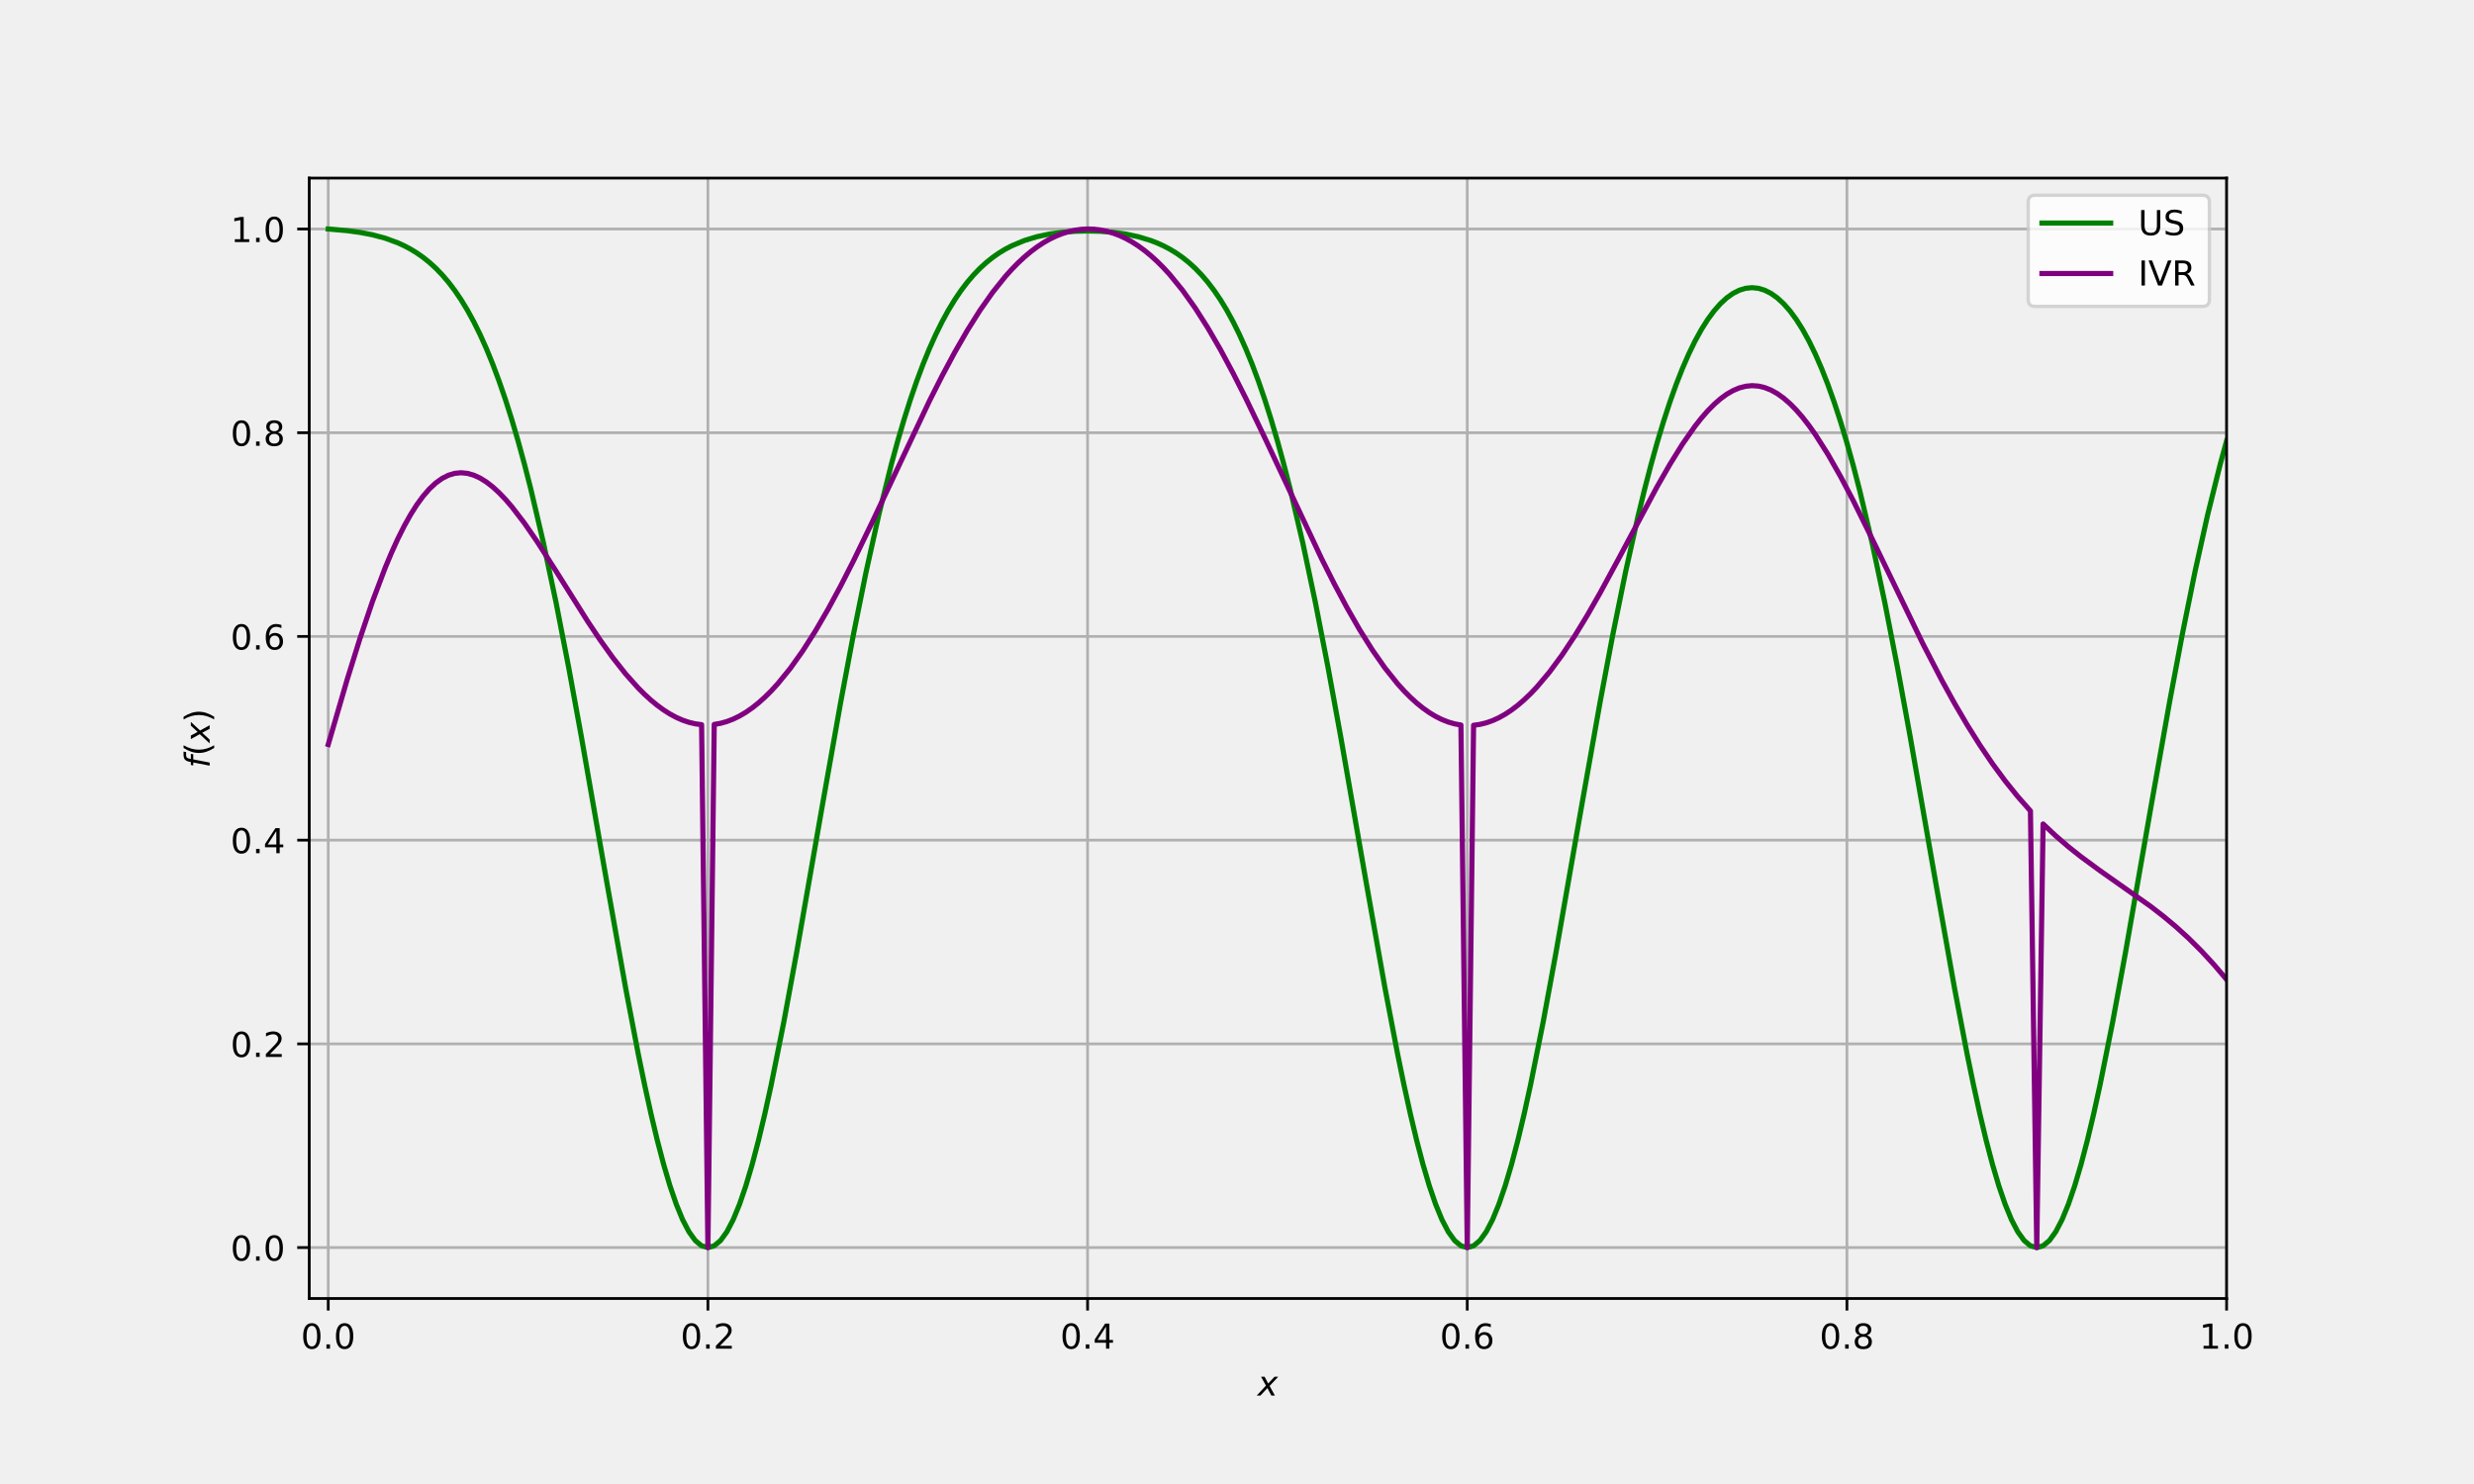
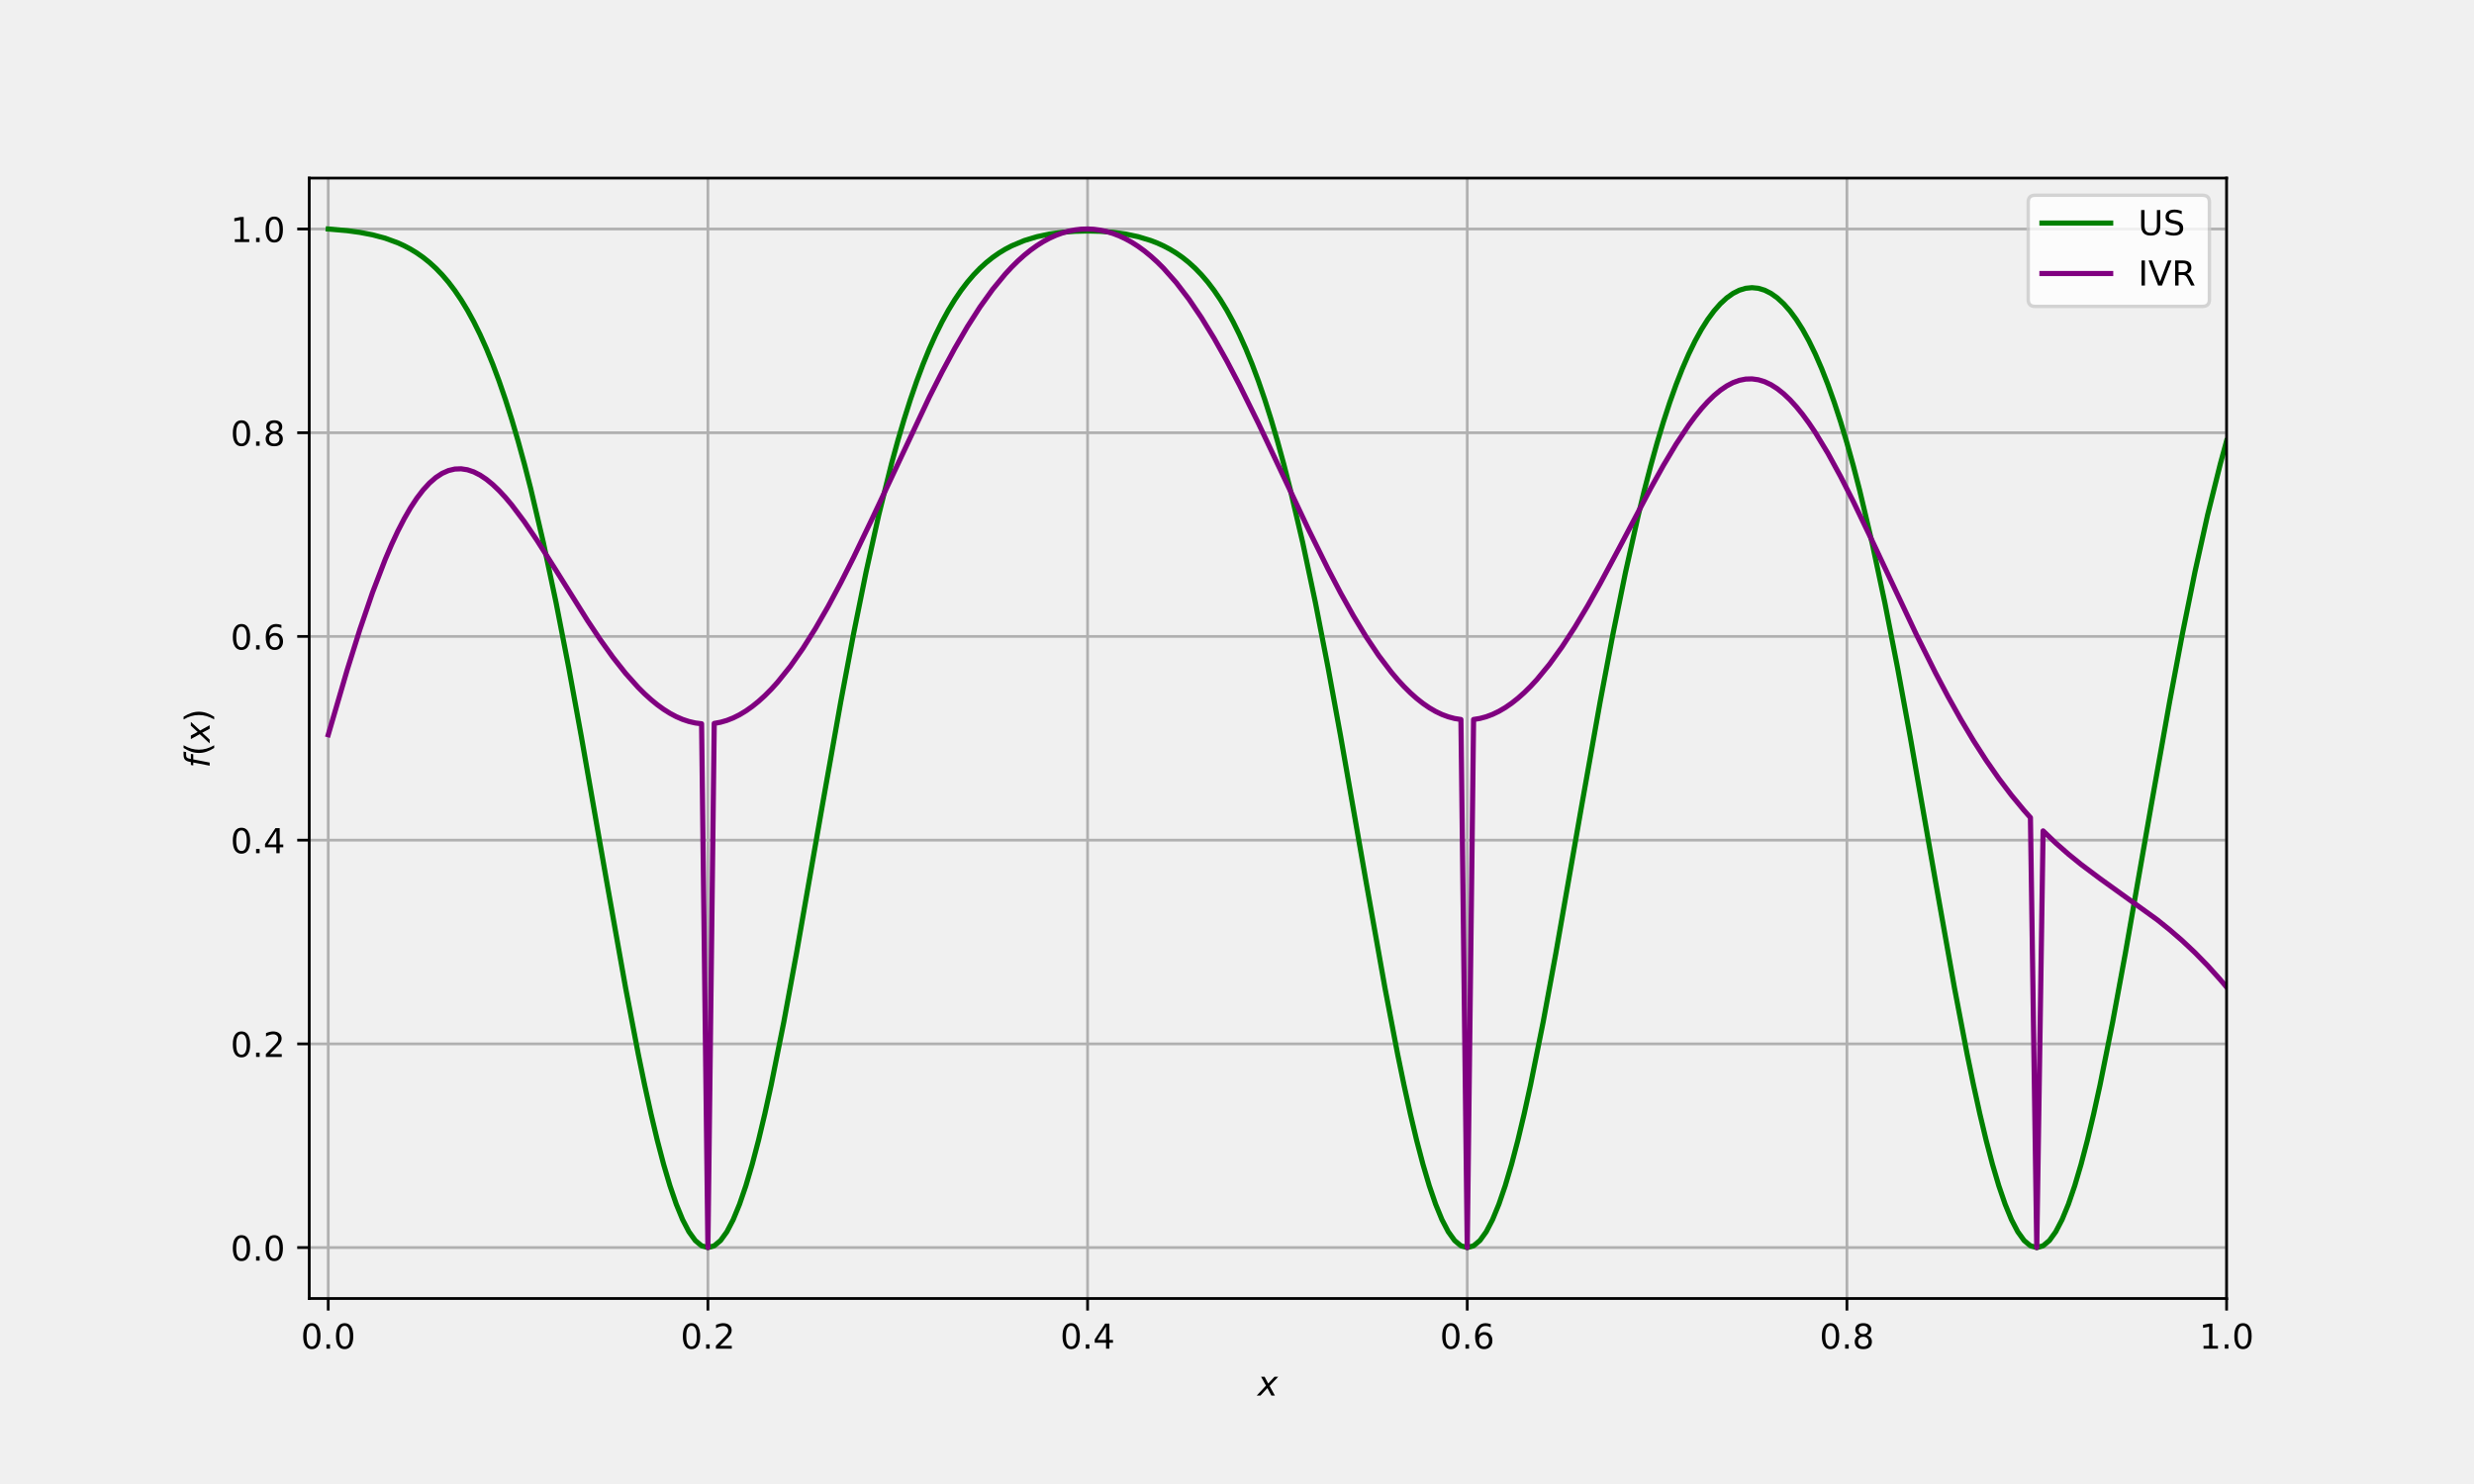
<svg xmlns="http://www.w3.org/2000/svg" xmlns:xlink="http://www.w3.org/1999/xlink" height="432pt" version="1.1" viewBox="0 0 720 432" width="720pt">
  <defs>
    <style type="text/css">
*{stroke-linecap:butt;stroke-linejoin:round;}
  </style>
  </defs>
  <g id="figure_1">
    <g id="patch_1">
      <path d="M 0 432  L 720 432  L 720 0  L 0 0  z " style="fill:none;" />
    </g>
    <g id="axes_1">
      <g id="patch_2">
        <path d="M 90 378  L 648 378  L 648 51.84  L 90 51.84  z " style="fill:none;" />
      </g>
      <g id="matplotlib.axis_1">
        <g id="xtick_1">
          <g id="line2d_1">
-             <path clip-path="url(#pe349264fd7)" d="M 95.525 378  L 95.525 51.84  " style="fill:none;stroke:#b0b0b0;stroke-linecap:square;stroke-width:0.8;" />
+             <path clip-path="url(#p449f7cd902)" d="M 95.525 378  L 95.525 51.84  " style="fill:none;stroke:#b0b0b0;stroke-linecap:square;stroke-width:0.8;" />
          </g>
          <g id="line2d_2">
            <defs>
-               <path d="M 0 0  L 0 3.5  " id="m839344f8d2" style="stroke:#000000;stroke-width:0.8;" />
-             </defs>
-             <g>
-               <use style="stroke:#000000;stroke-width:0.8;" x="95.525" xlink:href="#m839344f8d2" y="378" />
+               <path d="M 0 0  L 0 3.5  " id="m90c333be47" style="stroke:#000000;stroke-width:0.8;" />
+             </defs>
+             <g>
+               <use style="stroke:#000000;stroke-width:0.8;" x="95.525" xlink:href="#m90c333be47" y="378" />
            </g>
          </g>
          <g id="text_1">
            <defs>
              <path d="M 31.781 66.406  Q 24.172 66.406 20.328 58.906  Q 16.5 51.422 16.5 36.375  Q 16.5 21.391 20.328 13.891  Q 24.172 6.391 31.781 6.391  Q 39.453 6.391 43.281 13.891  Q 47.125 21.391 47.125 36.375  Q 47.125 51.422 43.281 58.906  Q 39.453 66.406 31.781 66.406  z M 31.781 74.219  Q 44.047 74.219 50.516 64.516  Q 56.984 54.828 56.984 36.375  Q 56.984 17.969 50.516 8.266  Q 44.047 -1.422 31.781 -1.422  Q 19.531 -1.422 13.062 8.266  Q 6.594 17.969 6.594 36.375  Q 6.594 54.828 13.062 64.516  Q 19.531 74.219 31.781 74.219  z " id="DejaVuSans-48" />
              <path d="M 10.688 12.406  L 21 12.406  L 21 0  L 10.688 0  z " id="DejaVuSans-46" />
            </defs>
            <g transform="translate(87.57319 392.5984)scale(0.1 -0.1)">
              <use xlink:href="#DejaVuSans-48" />
              <use x="63.623" xlink:href="#DejaVuSans-46" />
              <use x="95.41" xlink:href="#DejaVuSans-48" />
            </g>
          </g>
        </g>
        <g id="xtick_2">
          <g id="line2d_3">
-             <path clip-path="url(#pe349264fd7)" d="M 206.02 378  L 206.02 51.84  " style="fill:none;stroke:#b0b0b0;stroke-linecap:square;stroke-width:0.8;" />
+             <path clip-path="url(#p449f7cd902)" d="M 206.02 378  L 206.02 51.84  " style="fill:none;stroke:#b0b0b0;stroke-linecap:square;stroke-width:0.8;" />
          </g>
          <g id="line2d_4">
            <g>
-               <use style="stroke:#000000;stroke-width:0.8;" x="206.02" xlink:href="#m839344f8d2" y="378" />
+               <use style="stroke:#000000;stroke-width:0.8;" x="206.02" xlink:href="#m90c333be47" y="378" />
            </g>
          </g>
          <g id="text_2">
            <defs>
              <path d="M 19.188 8.297  L 53.609 8.297  L 53.609 0  L 7.328 0  L 7.328 8.297  Q 12.938 14.109 22.625 23.891  Q 32.328 33.688 34.812 36.531  Q 39.547 41.844 41.422 45.531  Q 43.312 49.219 43.312 52.781  Q 43.312 58.594 39.234 62.25  Q 35.156 65.922 28.609 65.922  Q 23.969 65.922 18.812 64.312  Q 13.672 62.703 7.812 59.422  L 7.812 69.391  Q 13.766 71.781 18.938 73  Q 24.125 74.219 28.422 74.219  Q 39.75 74.219 46.484 68.547  Q 53.219 62.891 53.219 53.422  Q 53.219 48.922 51.531 44.891  Q 49.859 40.875 45.406 35.406  Q 44.188 33.984 37.641 27.219  Q 31.109 20.453 19.188 8.297  z " id="DejaVuSans-50" />
            </defs>
            <g transform="translate(198.0682 392.5984)scale(0.1 -0.1)">
              <use xlink:href="#DejaVuSans-48" />
              <use x="63.623" xlink:href="#DejaVuSans-46" />
              <use x="95.41" xlink:href="#DejaVuSans-50" />
            </g>
          </g>
        </g>
        <g id="xtick_3">
          <g id="line2d_5">
-             <path clip-path="url(#pe349264fd7)" d="M 316.515 378  L 316.515 51.84  " style="fill:none;stroke:#b0b0b0;stroke-linecap:square;stroke-width:0.8;" />
+             <path clip-path="url(#p449f7cd902)" d="M 316.515 378  L 316.515 51.84  " style="fill:none;stroke:#b0b0b0;stroke-linecap:square;stroke-width:0.8;" />
          </g>
          <g id="line2d_6">
            <g>
-               <use style="stroke:#000000;stroke-width:0.8;" x="316.515" xlink:href="#m839344f8d2" y="378" />
+               <use style="stroke:#000000;stroke-width:0.8;" x="316.515" xlink:href="#m90c333be47" y="378" />
            </g>
          </g>
          <g id="text_3">
            <defs>
              <path d="M 37.797 64.312  L 12.891 25.391  L 37.797 25.391  z M 35.203 72.906  L 47.609 72.906  L 47.609 25.391  L 58.016 25.391  L 58.016 17.188  L 47.609 17.188  L 47.609 0  L 37.797 0  L 37.797 17.188  L 4.891 17.188  L 4.891 26.703  z " id="DejaVuSans-52" />
            </defs>
            <g transform="translate(308.5633 392.5984)scale(0.1 -0.1)">
              <use xlink:href="#DejaVuSans-48" />
              <use x="63.623" xlink:href="#DejaVuSans-46" />
              <use x="95.41" xlink:href="#DejaVuSans-52" />
            </g>
          </g>
        </g>
        <g id="xtick_4">
          <g id="line2d_7">
-             <path clip-path="url(#pe349264fd7)" d="M 427.01 378  L 427.01 51.84  " style="fill:none;stroke:#b0b0b0;stroke-linecap:square;stroke-width:0.8;" />
+             <path clip-path="url(#p449f7cd902)" d="M 427.01 378  L 427.01 51.84  " style="fill:none;stroke:#b0b0b0;stroke-linecap:square;stroke-width:0.8;" />
          </g>
          <g id="line2d_8">
            <g>
-               <use style="stroke:#000000;stroke-width:0.8;" x="427.01" xlink:href="#m839344f8d2" y="378" />
+               <use style="stroke:#000000;stroke-width:0.8;" x="427.01" xlink:href="#m90c333be47" y="378" />
            </g>
          </g>
          <g id="text_4">
            <defs>
              <path d="M 33.016 40.375  Q 26.375 40.375 22.484 35.828  Q 18.609 31.297 18.609 23.391  Q 18.609 15.531 22.484 10.953  Q 26.375 6.391 33.016 6.391  Q 39.656 6.391 43.531 10.953  Q 47.406 15.531 47.406 23.391  Q 47.406 31.297 43.531 35.828  Q 39.656 40.375 33.016 40.375  z M 52.594 71.297  L 52.594 62.312  Q 48.875 64.062 45.094 64.984  Q 41.312 65.922 37.594 65.922  Q 27.828 65.922 22.672 59.328  Q 17.531 52.734 16.797 39.406  Q 19.672 43.656 24.016 45.922  Q 28.375 48.188 33.594 48.188  Q 44.578 48.188 50.953 41.516  Q 57.328 34.859 57.328 23.391  Q 57.328 12.156 50.688 5.359  Q 44.047 -1.422 33.016 -1.422  Q 20.359 -1.422 13.672 8.266  Q 6.984 17.969 6.984 36.375  Q 6.984 53.656 15.188 63.938  Q 23.391 74.219 37.203 74.219  Q 40.922 74.219 44.703 73.484  Q 48.484 72.75 52.594 71.297  z " id="DejaVuSans-54" />
            </defs>
            <g transform="translate(419.0583 392.5984)scale(0.1 -0.1)">
              <use xlink:href="#DejaVuSans-48" />
              <use x="63.623" xlink:href="#DejaVuSans-46" />
              <use x="95.41" xlink:href="#DejaVuSans-54" />
            </g>
          </g>
        </g>
        <g id="xtick_5">
          <g id="line2d_9">
-             <path clip-path="url(#pe349264fd7)" d="M 537.505 378  L 537.505 51.84  " style="fill:none;stroke:#b0b0b0;stroke-linecap:square;stroke-width:0.8;" />
+             <path clip-path="url(#p449f7cd902)" d="M 537.505 378  L 537.505 51.84  " style="fill:none;stroke:#b0b0b0;stroke-linecap:square;stroke-width:0.8;" />
          </g>
          <g id="line2d_10">
            <g>
-               <use style="stroke:#000000;stroke-width:0.8;" x="537.505" xlink:href="#m839344f8d2" y="378" />
+               <use style="stroke:#000000;stroke-width:0.8;" x="537.505" xlink:href="#m90c333be47" y="378" />
            </g>
          </g>
          <g id="text_5">
            <defs>
              <path d="M 31.781 34.625  Q 24.75 34.625 20.719 30.859  Q 16.703 27.094 16.703 20.516  Q 16.703 13.922 20.719 10.156  Q 24.75 6.391 31.781 6.391  Q 38.812 6.391 42.859 10.172  Q 46.922 13.969 46.922 20.516  Q 46.922 27.094 42.891 30.859  Q 38.875 34.625 31.781 34.625  z M 21.922 38.812  Q 15.578 40.375 12.031 44.719  Q 8.5 49.078 8.5 55.328  Q 8.5 64.062 14.719 69.141  Q 20.953 74.219 31.781 74.219  Q 42.672 74.219 48.875 69.141  Q 55.078 64.062 55.078 55.328  Q 55.078 49.078 51.531 44.719  Q 48 40.375 41.703 38.812  Q 48.828 37.156 52.797 32.312  Q 56.781 27.484 56.781 20.516  Q 56.781 9.906 50.312 4.234  Q 43.844 -1.422 31.781 -1.422  Q 19.734 -1.422 13.25 4.234  Q 6.781 9.906 6.781 20.516  Q 6.781 27.484 10.781 32.312  Q 14.797 37.156 21.922 38.812  z M 18.312 54.391  Q 18.312 48.734 21.844 45.562  Q 25.391 42.391 31.781 42.391  Q 38.141 42.391 41.719 45.562  Q 45.312 48.734 45.312 54.391  Q 45.312 60.062 41.719 63.234  Q 38.141 66.406 31.781 66.406  Q 25.391 66.406 21.844 63.234  Q 18.312 60.062 18.312 54.391  z " id="DejaVuSans-56" />
            </defs>
            <g transform="translate(529.5534 392.5984)scale(0.1 -0.1)">
              <use xlink:href="#DejaVuSans-48" />
              <use x="63.623" xlink:href="#DejaVuSans-46" />
              <use x="95.41" xlink:href="#DejaVuSans-56" />
            </g>
          </g>
        </g>
        <g id="xtick_6">
          <g id="line2d_11">
-             <path clip-path="url(#pe349264fd7)" d="M 648 378  L 648 51.84  " style="fill:none;stroke:#b0b0b0;stroke-linecap:square;stroke-width:0.8;" />
+             <path clip-path="url(#p449f7cd902)" d="M 648 378  L 648 51.84  " style="fill:none;stroke:#b0b0b0;stroke-linecap:square;stroke-width:0.8;" />
          </g>
          <g id="line2d_12">
            <g>
-               <use style="stroke:#000000;stroke-width:0.8;" x="648" xlink:href="#m839344f8d2" y="378" />
+               <use style="stroke:#000000;stroke-width:0.8;" x="648" xlink:href="#m90c333be47" y="378" />
            </g>
          </g>
          <g id="text_6">
            <defs>
              <path d="M 12.406 8.297  L 28.516 8.297  L 28.516 63.922  L 10.984 60.406  L 10.984 69.391  L 28.422 72.906  L 38.281 72.906  L 38.281 8.297  L 54.391 8.297  L 54.391 0  L 12.406 0  z " id="DejaVuSans-49" />
            </defs>
            <g transform="translate(640.0484 392.5984)scale(0.1 -0.1)">
              <use xlink:href="#DejaVuSans-49" />
              <use x="63.623" xlink:href="#DejaVuSans-46" />
              <use x="95.41" xlink:href="#DejaVuSans-48" />
            </g>
          </g>
        </g>
        <g id="text_7">
          <defs>
            <path d="M 60.016 54.688  L 34.906 27.875  L 50.297 0  L 39.984 0  L 28.422 21.688  L 8.297 0  L -2.594 0  L 24.312 28.812  L 10.016 54.688  L 20.312 54.688  L 30.812 34.906  L 49.125 54.688  z " id="DejaVuSans-Oblique-120" />
          </defs>
          <g transform="translate(366 406.2766)scale(0.1 -0.1)">
            <use transform="translate(0 0.3125)" xlink:href="#DejaVuSans-Oblique-120" />
          </g>
        </g>
      </g>
      <g id="matplotlib.axis_2">
        <g id="ytick_1">
          <g id="line2d_13">
-             <path clip-path="url(#pe349264fd7)" d="M 90 363.175  L 648 363.175  " style="fill:none;stroke:#b0b0b0;stroke-linecap:square;stroke-width:0.8;" />
+             <path clip-path="url(#p449f7cd902)" d="M 90 363.175  L 648 363.175  " style="fill:none;stroke:#b0b0b0;stroke-linecap:square;stroke-width:0.8;" />
          </g>
          <g id="line2d_14">
            <defs>
-               <path d="M 0 0  L -3.5 0  " id="m3481ced952" style="stroke:#000000;stroke-width:0.8;" />
-             </defs>
-             <g>
-               <use style="stroke:#000000;stroke-width:0.8;" x="90" xlink:href="#m3481ced952" y="363.175" />
+               <path d="M 0 0  L -3.5 0  " id="mb9d1ca7fb4" style="stroke:#000000;stroke-width:0.8;" />
+             </defs>
+             <g>
+               <use style="stroke:#000000;stroke-width:0.8;" x="90" xlink:href="#mb9d1ca7fb4" y="363.175" />
            </g>
          </g>
          <g id="text_8">
            <g transform="translate(67.09687 366.9738)scale(0.1 -0.1)">
              <use xlink:href="#DejaVuSans-48" />
              <use x="63.623" xlink:href="#DejaVuSans-46" />
              <use x="95.41" xlink:href="#DejaVuSans-48" />
            </g>
          </g>
        </g>
        <g id="ytick_2">
          <g id="line2d_15">
-             <path clip-path="url(#pe349264fd7)" d="M 90 303.873  L 648 303.873  " style="fill:none;stroke:#b0b0b0;stroke-linecap:square;stroke-width:0.8;" />
+             <path clip-path="url(#p449f7cd902)" d="M 90 303.873  L 648 303.873  " style="fill:none;stroke:#b0b0b0;stroke-linecap:square;stroke-width:0.8;" />
          </g>
          <g id="line2d_16">
            <g>
-               <use style="stroke:#000000;stroke-width:0.8;" x="90" xlink:href="#m3481ced952" y="303.873" />
+               <use style="stroke:#000000;stroke-width:0.8;" x="90" xlink:href="#mb9d1ca7fb4" y="303.873" />
            </g>
          </g>
          <g id="text_9">
            <g transform="translate(67.09687 307.6719)scale(0.1 -0.1)">
              <use xlink:href="#DejaVuSans-48" />
              <use x="63.623" xlink:href="#DejaVuSans-46" />
              <use x="95.41" xlink:href="#DejaVuSans-50" />
            </g>
          </g>
        </g>
        <g id="ytick_3">
          <g id="line2d_17">
-             <path clip-path="url(#pe349264fd7)" d="M 90 244.571  L 648 244.571  " style="fill:none;stroke:#b0b0b0;stroke-linecap:square;stroke-width:0.8;" />
+             <path clip-path="url(#p449f7cd902)" d="M 90 244.571  L 648 244.571  " style="fill:none;stroke:#b0b0b0;stroke-linecap:square;stroke-width:0.8;" />
          </g>
          <g id="line2d_18">
            <g>
-               <use style="stroke:#000000;stroke-width:0.8;" x="90" xlink:href="#m3481ced952" y="244.571" />
+               <use style="stroke:#000000;stroke-width:0.8;" x="90" xlink:href="#mb9d1ca7fb4" y="244.571" />
            </g>
          </g>
          <g id="text_10">
            <g transform="translate(67.09687 248.3701)scale(0.1 -0.1)">
              <use xlink:href="#DejaVuSans-48" />
              <use x="63.623" xlink:href="#DejaVuSans-46" />
              <use x="95.41" xlink:href="#DejaVuSans-52" />
            </g>
          </g>
        </g>
        <g id="ytick_4">
          <g id="line2d_19">
-             <path clip-path="url(#pe349264fd7)" d="M 90 185.269  L 648 185.269  " style="fill:none;stroke:#b0b0b0;stroke-linecap:square;stroke-width:0.8;" />
+             <path clip-path="url(#p449f7cd902)" d="M 90 185.269  L 648 185.269  " style="fill:none;stroke:#b0b0b0;stroke-linecap:square;stroke-width:0.8;" />
          </g>
          <g id="line2d_20">
            <g>
-               <use style="stroke:#000000;stroke-width:0.8;" x="90" xlink:href="#m3481ced952" y="185.269" />
+               <use style="stroke:#000000;stroke-width:0.8;" x="90" xlink:href="#mb9d1ca7fb4" y="185.269" />
            </g>
          </g>
          <g id="text_11">
            <g transform="translate(67.09687 189.0683)scale(0.1 -0.1)">
              <use xlink:href="#DejaVuSans-48" />
              <use x="63.623" xlink:href="#DejaVuSans-46" />
              <use x="95.41" xlink:href="#DejaVuSans-54" />
            </g>
          </g>
        </g>
        <g id="ytick_5">
          <g id="line2d_21">
-             <path clip-path="url(#pe349264fd7)" d="M 90 125.967  L 648 125.967  " style="fill:none;stroke:#b0b0b0;stroke-linecap:square;stroke-width:0.8;" />
+             <path clip-path="url(#p449f7cd902)" d="M 90 125.967  L 648 125.967  " style="fill:none;stroke:#b0b0b0;stroke-linecap:square;stroke-width:0.8;" />
          </g>
          <g id="line2d_22">
            <g>
-               <use style="stroke:#000000;stroke-width:0.8;" x="90" xlink:href="#m3481ced952" y="125.967" />
+               <use style="stroke:#000000;stroke-width:0.8;" x="90" xlink:href="#mb9d1ca7fb4" y="125.967" />
            </g>
          </g>
          <g id="text_12">
            <g transform="translate(67.09687 129.7665)scale(0.1 -0.1)">
              <use xlink:href="#DejaVuSans-48" />
              <use x="63.623" xlink:href="#DejaVuSans-46" />
              <use x="95.41" xlink:href="#DejaVuSans-56" />
            </g>
          </g>
        </g>
        <g id="ytick_6">
          <g id="line2d_23">
-             <path clip-path="url(#pe349264fd7)" d="M 90 66.665  L 648 66.665  " style="fill:none;stroke:#b0b0b0;stroke-linecap:square;stroke-width:0.8;" />
+             <path clip-path="url(#p449f7cd902)" d="M 90 66.665  L 648 66.665  " style="fill:none;stroke:#b0b0b0;stroke-linecap:square;stroke-width:0.8;" />
          </g>
          <g id="line2d_24">
            <g>
-               <use style="stroke:#000000;stroke-width:0.8;" x="90" xlink:href="#m3481ced952" y="66.665" />
+               <use style="stroke:#000000;stroke-width:0.8;" x="90" xlink:href="#mb9d1ca7fb4" y="66.665" />
            </g>
          </g>
          <g id="text_13">
            <g transform="translate(67.09687 70.46467)scale(0.1 -0.1)">
              <use xlink:href="#DejaVuSans-49" />
              <use x="63.623" xlink:href="#DejaVuSans-46" />
              <use x="95.41" xlink:href="#DejaVuSans-48" />
            </g>
          </g>
        </g>
        <g id="text_14">
          <defs>
            <path d="M 47.797 75.984  L 46.391 68.5  L 37.797 68.5  Q 32.906 68.5 30.688 66.578  Q 28.469 64.656 27.391 59.516  L 26.422 54.688  L 41.219 54.688  L 39.891 47.703  L 25.094 47.703  L 15.828 0  L 6.781 0  L 16.109 47.703  L 7.516 47.703  L 8.797 54.688  L 17.391 54.688  L 18.109 58.5  Q 19.969 68.172 24.625 72.078  Q 29.297 75.984 39.312 75.984  z " id="DejaVuSans-Oblique-102" />
            <path d="M 31 75.875  Q 24.469 64.656 21.281 53.656  Q 18.109 42.672 18.109 31.391  Q 18.109 20.125 21.312 9.062  Q 24.516 -2 31 -13.188  L 23.188 -13.188  Q 15.875 -1.703 12.234 9.375  Q 8.594 20.453 8.594 31.391  Q 8.594 42.281 12.203 53.312  Q 15.828 64.359 23.188 75.875  z " id="DejaVuSans-40" />
            <path d="M 8.016 75.875  L 15.828 75.875  Q 23.141 64.359 26.781 53.312  Q 30.422 42.281 30.422 31.391  Q 30.422 20.453 26.781 9.375  Q 23.141 -1.703 15.828 -13.188  L 8.016 -13.188  Q 14.5 -2 17.703 9.062  Q 20.906 20.125 20.906 31.391  Q 20.906 42.672 17.703 53.656  Q 14.5 64.656 8.016 75.875  z " id="DejaVuSans-41" />
          </defs>
          <g transform="translate(61.01719 223.57)rotate(-90)scale(0.1 -0.1)">
            <use transform="translate(0 0.015625)" xlink:href="#DejaVuSans-Oblique-102" />
            <use transform="translate(35.20508 0.015625)" xlink:href="#DejaVuSans-40" />
            <use transform="translate(74.21875 0.015625)" xlink:href="#DejaVuSans-Oblique-120" />
            <use transform="translate(133.3984 0.015625)" xlink:href="#DejaVuSans-41" />
          </g>
        </g>
      </g>
      <g id="line2d_25">
-         <path clip-path="url(#pe349264fd7)" d="M 95.525 66.665  L 101.05 67.147  L 104.733 67.648  L 108.416 68.356  L 112.099 69.341  L 115.782 70.69  L 117.624 71.533  L 119.465 72.509  L 121.307 73.633  L 123.149 74.924  L 124.99 76.4  L 126.832 78.08  L 128.673 79.987  L 130.515 82.14  L 132.356 84.564  L 134.198 87.279  L 136.04 90.309  L 137.881 93.677  L 139.723 97.404  L 141.564 101.512  L 143.406 106.019  L 145.248 110.945  L 147.089 116.303  L 148.931 122.106  L 150.772 128.364  L 152.614 135.081  L 154.455 142.257  L 158.139 157.964  L 161.822 175.383  L 165.505 194.31  L 169.188 214.441  L 176.554 256.575  L 182.079 287.633  L 185.762 306.886  L 187.604 315.827  L 189.446 324.202  L 191.287 331.933  L 193.129 338.947  L 194.97 345.175  L 196.812 350.556  L 198.653 355.036  L 200.495 358.569  L 202.337 361.119  L 204.178 362.659  L 206.02 363.175  L 207.861 362.659  L 209.703 361.119  L 211.545 358.569  L 213.386 355.036  L 215.228 350.556  L 217.069 345.175  L 218.911 338.947  L 220.752 331.933  L 222.594 324.202  L 224.436 315.827  L 228.119 297.46  L 231.802 277.488  L 239.168 235.365  L 244.693 204.248  L 248.376 184.674  L 252.059 166.47  L 255.743 149.888  L 259.426 135.081  L 261.267 128.364  L 263.109 122.107  L 264.95 116.303  L 266.792 110.945  L 268.634 106.02  L 270.475 101.513  L 272.317 97.406  L 274.158 93.679  L 276 90.312  L 277.842 87.282  L 279.683 84.568  L 281.525 82.146  L 283.366 79.994  L 285.208 78.09  L 287.05 76.413  L 288.891 74.941  L 290.733 73.655  L 292.574 72.537  L 294.416 71.57  L 298.099 70.024  L 301.782 68.906  L 305.465 68.127  L 309.149 67.618  L 312.832 67.331  L 316.515 67.239  L 320.198 67.331  L 323.881 67.618  L 327.564 68.127  L 331.248 68.906  L 334.931 70.024  L 336.772 70.737  L 338.614 71.57  L 340.455 72.537  L 342.297 73.655  L 344.139 74.941  L 345.98 76.413  L 347.822 78.09  L 349.663 79.994  L 351.505 82.146  L 353.347 84.568  L 355.188 87.282  L 357.03 90.312  L 358.871 93.679  L 360.713 97.406  L 362.554 101.513  L 364.396 106.02  L 366.238 110.945  L 368.079 116.303  L 369.921 122.107  L 371.762 128.364  L 373.604 135.081  L 375.446 142.257  L 379.129 157.964  L 382.812 175.383  L 386.495 194.31  L 390.178 214.441  L 397.545 256.576  L 403.069 287.633  L 406.752 306.886  L 408.594 315.827  L 410.436 324.202  L 412.277 331.933  L 414.119 338.947  L 415.96 345.175  L 417.802 350.556  L 419.644 355.036  L 421.485 358.569  L 423.327 361.119  L 425.168 362.659  L 427.01 363.175  L 428.851 362.659  L 430.693 361.119  L 432.535 358.569  L 434.376 355.036  L 436.218 350.556  L 438.059 345.176  L 439.901 338.948  L 441.743 331.934  L 443.584 324.204  L 445.426 315.829  L 449.109 297.466  L 452.792 277.498  L 460.158 235.397  L 465.683 204.319  L 469.366 184.79  L 473.05 166.656  L 476.733 150.181  L 478.574 142.623  L 480.416 135.535  L 482.257 128.927  L 484.099 122.8  L 485.941 117.155  L 487.782 111.987  L 489.624 107.29  L 491.465 103.055  L 493.307 99.271  L 495.149 95.927  L 496.99 93.012  L 498.832 90.513  L 500.673 88.42  L 502.515 86.723  L 504.356 85.413  L 506.198 84.482  L 508.04 83.925  L 509.881 83.74  L 511.723 83.925  L 513.564 84.482  L 515.406 85.413  L 517.248 86.723  L 519.089 88.42  L 520.931 90.513  L 522.772 93.012  L 524.614 95.927  L 526.455 99.271  L 528.297 103.055  L 530.139 107.29  L 531.98 111.987  L 533.822 117.155  L 535.663 122.8  L 537.505 128.927  L 539.347 135.535  L 541.188 142.623  L 544.871 158.198  L 548.554 175.53  L 552.238 194.401  L 555.921 214.496  L 563.287 256.594  L 568.812 287.64  L 572.495 306.89  L 574.337 315.829  L 576.178 324.204  L 578.02 331.934  L 579.861 338.948  L 581.703 345.176  L 583.545 350.556  L 585.386 355.036  L 587.228 358.569  L 589.069 361.119  L 590.911 362.659  L 592.752 363.175  L 594.594 362.659  L 596.436 361.119  L 598.277 358.569  L 600.119 355.036  L 601.96 350.556  L 603.802 345.175  L 605.644 338.947  L 607.485 331.933  L 609.327 324.202  L 611.168 315.827  L 614.851 297.46  L 618.535 277.488  L 625.901 235.365  L 631.426 204.248  L 635.109 184.674  L 638.792 166.47  L 642.475 149.888  L 646.158 135.081  L 648 128.364  L 648 128.364  " style="fill:none;stroke:#008000;stroke-linecap:square;stroke-width:1.5;" />
+         <path clip-path="url(#p449f7cd902)" d="M 95.525 66.665  L 101.05 67.147  L 104.733 67.648  L 108.416 68.356  L 112.099 69.341  L 115.782 70.69  L 117.624 71.533  L 119.465 72.509  L 121.307 73.633  L 123.149 74.924  L 124.99 76.4  L 126.832 78.08  L 128.673 79.987  L 130.515 82.14  L 132.356 84.564  L 134.198 87.279  L 136.04 90.309  L 137.881 93.677  L 139.723 97.404  L 141.564 101.512  L 143.406 106.019  L 145.248 110.945  L 147.089 116.303  L 148.931 122.106  L 150.772 128.364  L 152.614 135.081  L 154.455 142.257  L 158.139 157.964  L 161.822 175.383  L 165.505 194.31  L 169.188 214.441  L 176.554 256.575  L 182.079 287.633  L 185.762 306.886  L 187.604 315.827  L 189.446 324.202  L 191.287 331.933  L 193.129 338.947  L 194.97 345.175  L 196.812 350.556  L 198.653 355.036  L 200.495 358.569  L 202.337 361.119  L 204.178 362.659  L 206.02 363.175  L 207.861 362.659  L 209.703 361.119  L 211.545 358.569  L 213.386 355.036  L 215.228 350.556  L 217.069 345.175  L 218.911 338.947  L 220.752 331.933  L 222.594 324.202  L 224.436 315.827  L 228.119 297.46  L 231.802 277.488  L 239.168 235.365  L 244.693 204.248  L 248.376 184.674  L 252.059 166.47  L 255.743 149.888  L 259.426 135.081  L 261.267 128.364  L 263.109 122.107  L 264.95 116.303  L 266.792 110.945  L 268.634 106.02  L 270.475 101.513  L 272.317 97.406  L 274.158 93.679  L 276 90.312  L 277.842 87.282  L 279.683 84.568  L 281.525 82.146  L 283.366 79.994  L 285.208 78.09  L 287.05 76.413  L 288.891 74.941  L 290.733 73.655  L 292.574 72.537  L 294.416 71.57  L 298.099 70.024  L 301.782 68.906  L 305.465 68.127  L 309.149 67.618  L 312.832 67.331  L 316.515 67.239  L 320.198 67.331  L 323.881 67.618  L 327.564 68.127  L 331.248 68.906  L 334.931 70.024  L 336.772 70.737  L 338.614 71.57  L 340.455 72.537  L 342.297 73.655  L 344.139 74.941  L 345.98 76.413  L 347.822 78.09  L 349.663 79.994  L 351.505 82.146  L 353.347 84.568  L 355.188 87.282  L 357.03 90.312  L 358.871 93.679  L 360.713 97.406  L 362.554 101.513  L 364.396 106.02  L 366.238 110.945  L 368.079 116.303  L 369.921 122.107  L 371.762 128.364  L 373.604 135.081  L 375.446 142.257  L 379.129 157.964  L 382.812 175.383  L 386.495 194.31  L 390.178 214.441  L 397.545 256.576  L 403.069 287.633  L 406.752 306.886  L 408.594 315.827  L 410.436 324.202  L 412.277 331.933  L 414.119 338.947  L 415.96 345.175  L 417.802 350.556  L 419.644 355.036  L 421.485 358.569  L 423.327 361.119  L 425.168 362.659  L 427.01 363.175  L 428.851 362.659  L 430.693 361.119  L 432.535 358.569  L 434.376 355.036  L 436.218 350.556  L 438.059 345.176  L 439.901 338.948  L 441.743 331.934  L 443.584 324.204  L 445.426 315.829  L 449.109 297.466  L 452.792 277.498  L 460.158 235.397  L 465.683 204.319  L 469.366 184.79  L 473.05 166.656  L 476.733 150.181  L 478.574 142.623  L 480.416 135.535  L 482.257 128.927  L 484.099 122.8  L 485.941 117.155  L 487.782 111.987  L 489.624 107.29  L 491.465 103.055  L 493.307 99.271  L 495.149 95.927  L 496.99 93.012  L 498.832 90.513  L 500.673 88.42  L 502.515 86.723  L 504.356 85.413  L 506.198 84.482  L 508.04 83.925  L 509.881 83.74  L 511.723 83.925  L 513.564 84.482  L 515.406 85.413  L 517.248 86.723  L 519.089 88.42  L 520.931 90.513  L 522.772 93.012  L 524.614 95.927  L 526.455 99.271  L 528.297 103.055  L 530.139 107.29  L 531.98 111.987  L 533.822 117.155  L 535.663 122.8  L 537.505 128.927  L 539.347 135.535  L 541.188 142.623  L 544.871 158.198  L 548.554 175.53  L 552.238 194.401  L 555.921 214.496  L 563.287 256.594  L 568.812 287.64  L 572.495 306.89  L 574.337 315.829  L 576.178 324.204  L 578.02 331.934  L 579.861 338.948  L 581.703 345.176  L 583.545 350.556  L 585.386 355.036  L 587.228 358.569  L 589.069 361.119  L 590.911 362.659  L 592.752 363.175  L 594.594 362.659  L 596.436 361.119  L 598.277 358.569  L 600.119 355.036  L 601.96 350.556  L 603.802 345.175  L 605.644 338.947  L 607.485 331.933  L 609.327 324.202  L 611.168 315.827  L 614.851 297.46  L 618.535 277.488  L 625.901 235.365  L 631.426 204.248  L 635.109 184.674  L 638.792 166.47  L 642.475 149.888  L 646.158 135.081  L 648 128.364  L 648 128.364  " style="fill:none;stroke:#008000;stroke-linecap:square;stroke-width:1.5;" />
      </g>
      <g id="line2d_26">
-         <path clip-path="url(#pe349264fd7)" d="M 95.525 216.715  L 101.05 197.775  L 104.733 185.951  L 108.416 175.048  L 112.099 165.284  L 113.941 160.886  L 115.782 156.839  L 117.624 153.157  L 119.465 149.854  L 121.307 146.941  L 123.149 144.423  L 124.99 142.306  L 126.832 140.588  L 128.673 139.268  L 130.515 138.339  L 132.356 137.793  L 134.198 137.619  L 136.04 137.801  L 137.881 138.324  L 139.723 139.17  L 141.564 140.318  L 143.406 141.746  L 145.248 143.433  L 147.089 145.354  L 148.931 147.486  L 152.614 152.282  L 156.297 157.626  L 161.822 166.257  L 171.03 180.873  L 174.713 186.378  L 178.396 191.511  L 182.079 196.178  L 185.762 200.301  L 187.604 202.138  L 189.446 203.817  L 191.287 205.331  L 193.129 206.675  L 194.97 207.845  L 196.812 208.836  L 198.653 209.645  L 200.495 210.269  L 202.337 210.707  L 204.178 210.955  L 206.02 363.175  L 207.861 210.881  L 209.703 210.556  L 211.545 210.039  L 213.386 209.331  L 215.228 208.433  L 217.069 207.345  L 218.911 206.068  L 220.752 204.606  L 222.594 202.961  L 224.436 201.135  L 226.277 199.131  L 229.96 194.61  L 233.644 189.434  L 237.327 183.651  L 241.01 177.317  L 244.693 170.499  L 248.376 163.274  L 253.901 151.865  L 270.475 116.753  L 274.158 109.461  L 277.842 102.574  L 281.525 96.175  L 285.208 90.33  L 288.891 85.092  L 292.574 80.495  L 294.416 78.444  L 296.257 76.559  L 298.099 74.842  L 299.941 73.291  L 301.782 71.906  L 303.624 70.687  L 305.465 69.631  L 307.307 68.738  L 309.149 68.006  L 310.99 67.434  L 312.832 67.02  L 314.673 66.764  L 316.515 66.665  L 318.356 66.724  L 320.198 66.939  L 322.04 67.312  L 323.881 67.843  L 325.723 68.534  L 327.564 69.385  L 329.406 70.399  L 331.248 71.576  L 333.089 72.919  L 334.931 74.428  L 336.772 76.104  L 338.614 77.948  L 340.455 79.959  L 344.139 84.48  L 347.822 89.65  L 351.505 95.436  L 355.188 101.791  L 358.871 108.649  L 362.554 115.927  L 368.079 127.426  L 384.653 162.7  L 388.337 170.006  L 392.02 176.909  L 395.703 183.33  L 399.386 189.199  L 403.069 194.459  L 406.752 199.058  L 408.594 201.098  L 410.436 202.959  L 412.277 204.637  L 414.119 206.129  L 415.96 207.432  L 417.802 208.545  L 419.644 209.464  L 421.485 210.189  L 423.327 210.718  L 425.168 211.051  L 427.01 363.175  L 428.851 211.128  L 430.693 210.871  L 432.535 210.42  L 434.376 209.774  L 436.218 208.935  L 438.059 207.906  L 439.901 206.689  L 441.743 205.286  L 443.584 203.701  L 445.426 201.939  L 447.267 200.003  L 450.95 195.631  L 454.634 190.636  L 458.317 185.077  L 462 179.029  L 465.683 172.579  L 471.208 162.378  L 482.257 141.685  L 485.941 135.249  L 489.624 129.316  L 493.307 124.048  L 495.149 121.713  L 496.99 119.602  L 498.832 117.73  L 500.673 116.114  L 502.515 114.767  L 504.356 113.7  L 506.198 112.923  L 508.04 112.443  L 509.881 112.264  L 511.723 112.391  L 513.564 112.822  L 515.406 113.554  L 517.248 114.584  L 519.089 115.904  L 520.931 117.505  L 522.772 119.375  L 524.614 121.501  L 526.455 123.869  L 528.297 126.463  L 531.98 132.256  L 535.663 138.735  L 539.347 145.745  L 544.871 156.922  L 559.604 187.396  L 565.129 198.055  L 568.812 204.732  L 572.495 211.016  L 576.178 216.88  L 579.861 222.313  L 583.545 227.312  L 587.228 231.889  L 590.911 236.063  L 592.752 363.175  L 594.594 239.862  L 598.277 243.324  L 601.96 246.493  L 605.644 249.418  L 611.168 253.474  L 625.901 263.858  L 629.584 266.71  L 633.267 269.787  L 636.95 273.137  L 640.634 276.799  L 644.317 280.795  L 648 285.133  L 648 285.133  " style="fill:none;stroke:#800080;stroke-linecap:square;stroke-width:1.5;" />
+         <path clip-path="url(#p449f7cd902)" d="M 95.525 213.893  L 101.05 194.994  L 104.733 183.252  L 108.416 172.473  L 112.099 162.867  L 113.941 158.56  L 115.782 154.609  L 117.624 151.029  L 119.465 147.832  L 121.307 145.028  L 123.149 142.621  L 124.99 140.616  L 126.832 139.01  L 128.673 137.802  L 130.515 136.982  L 132.356 136.543  L 134.198 136.472  L 136.04 136.753  L 137.881 137.371  L 139.723 138.307  L 141.564 139.539  L 143.406 141.046  L 145.248 142.806  L 147.089 144.794  L 148.931 146.987  L 152.614 151.888  L 156.297 157.315  L 161.822 166.035  L 171.03 180.72  L 174.713 186.233  L 178.396 191.366  L 182.079 196.027  L 185.762 200.14  L 187.604 201.97  L 189.446 203.641  L 191.287 205.147  L 193.129 206.482  L 194.97 207.642  L 196.812 208.622  L 198.653 209.42  L 200.495 210.033  L 202.337 210.457  L 204.178 210.692  L 206.02 363.175  L 207.861 210.588  L 209.703 210.247  L 211.545 209.713  L 213.386 208.986  L 215.228 208.068  L 217.069 206.958  L 218.911 205.659  L 220.752 204.173  L 222.594 202.502  L 224.436 200.649  L 226.277 198.617  L 229.96 194.034  L 233.644 188.791  L 237.327 182.936  L 241.01 176.528  L 244.693 169.633  L 248.376 162.333  L 253.901 150.821  L 270.475 115.565  L 274.158 108.295  L 277.842 101.452  L 281.525 95.12  L 285.208 89.363  L 288.891 84.231  L 292.574 79.753  L 294.416 77.764  L 296.257 75.944  L 298.099 74.291  L 299.941 72.805  L 301.782 71.485  L 303.624 70.328  L 305.465 69.333  L 307.307 68.499  L 309.149 67.822  L 310.99 67.302  L 312.832 66.936  L 314.673 66.724  L 316.515 66.665  L 318.356 66.759  L 320.198 67.005  L 322.04 67.404  L 323.881 67.956  L 325.723 68.664  L 327.564 69.528  L 329.406 70.55  L 331.248 71.732  L 333.089 73.075  L 334.931 74.581  L 336.772 76.251  L 338.614 78.084  L 342.297 82.245  L 345.98 87.053  L 349.663 92.487  L 353.347 98.507  L 357.03 105.058  L 360.713 112.066  L 366.238 123.242  L 373.604 138.845  L 380.97 154.448  L 386.495 165.635  L 390.178 172.665  L 393.861 179.252  L 397.545 185.324  L 401.228 190.815  L 404.911 195.672  L 406.752 197.848  L 408.594 199.85  L 410.436 201.672  L 412.277 203.312  L 414.119 204.766  L 415.96 206.03  L 417.802 207.104  L 419.644 207.984  L 421.485 208.669  L 423.327 209.158  L 425.168 209.45  L 427.01 363.175  L 428.851 209.442  L 430.693 209.142  L 432.535 208.645  L 434.376 207.954  L 436.218 207.069  L 438.059 205.992  L 439.901 204.725  L 441.743 203.273  L 443.584 201.637  L 445.426 199.822  L 447.267 197.834  L 450.95 193.355  L 454.634 188.251  L 458.317 182.585  L 462 176.432  L 465.683 169.884  L 471.208 159.558  L 480.416 142.102  L 484.099 135.476  L 487.782 129.302  L 491.465 123.748  L 493.307 121.255  L 495.149 118.976  L 496.99 116.93  L 498.832 115.134  L 500.673 113.602  L 502.515 112.348  L 504.356 111.382  L 506.198 110.715  L 508.04 110.351  L 509.881 110.296  L 511.723 110.552  L 513.564 111.116  L 515.406 111.987  L 517.248 113.158  L 519.089 114.622  L 520.931 116.368  L 522.772 118.384  L 524.614 120.655  L 526.455 123.167  L 528.297 125.903  L 531.98 131.972  L 535.663 138.712  L 539.347 145.964  L 544.871 157.466  L 557.762 184.824  L 563.287 195.89  L 566.97 202.856  L 570.653 209.437  L 574.337 215.602  L 578.02 221.334  L 581.703 226.628  L 585.386 231.49  L 589.069 235.935  L 590.911 238.009  L 592.752 363.175  L 594.594 241.878  L 598.277 245.408  L 601.96 248.642  L 605.644 251.63  L 611.168 255.771  L 627.743 267.701  L 631.426 270.656  L 635.109 273.846  L 638.792 277.313  L 642.475 281.086  L 646.158 285.182  L 648 287.35  L 648 287.35  " style="fill:none;stroke:#800080;stroke-linecap:square;stroke-width:1.5;" />
      </g>
      <g id="patch_3">
        <path d="M 90 378  L 90 51.84  " style="fill:none;stroke:#000000;stroke-linecap:square;stroke-linejoin:miter;stroke-width:0.8;" />
      </g>
      <g id="patch_4">
        <path d="M 648 378  L 648 51.84  " style="fill:none;stroke:#000000;stroke-linecap:square;stroke-linejoin:miter;stroke-width:0.8;" />
      </g>
      <g id="patch_5">
        <path d="M 90 378  L 648 378  " style="fill:none;stroke:#000000;stroke-linecap:square;stroke-linejoin:miter;stroke-width:0.8;" />
      </g>
      <g id="patch_6">
        <path d="M 90 51.84  L 648 51.84  " style="fill:none;stroke:#000000;stroke-linecap:square;stroke-linejoin:miter;stroke-width:0.8;" />
      </g>
      <g id="legend_1">
        <g id="patch_7">
          <path d="M 592.261 89.196  L 641 89.196  Q 643 89.196 643 87.196  L 643 58.84  Q 643 56.84 641 56.84  L 592.261 56.84  Q 590.261 56.84 590.261 58.84  L 590.261 87.196  Q 590.261 89.196 592.261 89.196  z " style="fill:#ffffff;opacity:0.8;stroke:#cccccc;stroke-linejoin:miter;" />
        </g>
        <g id="line2d_27">
          <path d="M 594.261 64.938  L 614.261 64.938  " style="fill:none;stroke:#008000;stroke-linecap:square;stroke-width:1.5;" />
        </g>
        <g id="line2d_28" />
        <g id="text_15">
          <defs>
            <path d="M 8.688 72.906  L 18.609 72.906  L 18.609 28.609  Q 18.609 16.891 22.844 11.734  Q 27.094 6.594 36.625 6.594  Q 46.094 6.594 50.344 11.734  Q 54.594 16.891 54.594 28.609  L 54.594 72.906  L 64.5 72.906  L 64.5 27.391  Q 64.5 13.141 57.438 5.859  Q 50.391 -1.422 36.625 -1.422  Q 22.797 -1.422 15.734 5.859  Q 8.688 13.141 8.688 27.391  z " id="DejaVuSans-85" />
            <path d="M 53.516 70.516  L 53.516 60.891  Q 47.906 63.578 42.922 64.891  Q 37.938 66.219 33.297 66.219  Q 25.25 66.219 20.875 63.094  Q 16.5 59.969 16.5 54.203  Q 16.5 49.359 19.406 46.891  Q 22.312 44.438 30.422 42.922  L 36.375 41.703  Q 47.406 39.594 52.656 34.297  Q 57.906 29 57.906 20.125  Q 57.906 9.516 50.797 4.047  Q 43.703 -1.422 29.984 -1.422  Q 24.812 -1.422 18.969 -0.25  Q 13.141 0.922 6.891 3.219  L 6.891 13.375  Q 12.891 10.016 18.656 8.297  Q 24.422 6.594 29.984 6.594  Q 38.422 6.594 43.016 9.906  Q 47.609 13.234 47.609 19.391  Q 47.609 24.75 44.312 27.781  Q 41.016 30.812 33.5 32.328  L 27.484 33.5  Q 16.453 35.688 11.516 40.375  Q 6.594 45.062 6.594 53.422  Q 6.594 63.094 13.406 68.656  Q 20.219 74.219 32.172 74.219  Q 37.312 74.219 42.625 73.281  Q 47.953 72.359 53.516 70.516  z " id="DejaVuSans-83" />
          </defs>
          <g transform="translate(622.2609 68.43844)scale(0.1 -0.1)">
            <use xlink:href="#DejaVuSans-85" />
            <use x="73.193" xlink:href="#DejaVuSans-83" />
          </g>
        </g>
        <g id="line2d_29">
          <path d="M 594.261 79.617  L 614.261 79.617  " style="fill:none;stroke:#800080;stroke-linecap:square;stroke-width:1.5;" />
        </g>
        <g id="line2d_30" />
        <g id="text_16">
          <defs>
            <path d="M 9.812 72.906  L 19.672 72.906  L 19.672 0  L 9.812 0  z " id="DejaVuSans-73" />
            <path d="M 28.609 0  L 0.781 72.906  L 11.078 72.906  L 34.188 11.531  L 57.328 72.906  L 67.578 72.906  L 39.797 0  z " id="DejaVuSans-86" />
            <path d="M 44.391 34.188  Q 47.562 33.109 50.562 29.594  Q 53.562 26.078 56.594 19.922  L 66.609 0  L 56 0  L 46.688 18.703  Q 43.062 26.031 39.672 28.422  Q 36.281 30.812 30.422 30.812  L 19.672 30.812  L 19.672 0  L 9.812 0  L 9.812 72.906  L 32.078 72.906  Q 44.578 72.906 50.734 67.672  Q 56.891 62.453 56.891 51.906  Q 56.891 45.016 53.688 40.469  Q 50.484 35.938 44.391 34.188  z M 19.672 64.797  L 19.672 38.922  L 32.078 38.922  Q 39.203 38.922 42.844 42.219  Q 46.484 45.516 46.484 51.906  Q 46.484 58.297 42.844 61.547  Q 39.203 64.797 32.078 64.797  z " id="DejaVuSans-82" />
          </defs>
          <g transform="translate(622.2609 83.11656)scale(0.1 -0.1)">
            <use xlink:href="#DejaVuSans-73" />
            <use x="29.492" xlink:href="#DejaVuSans-86" />
            <use x="97.9" xlink:href="#DejaVuSans-82" />
          </g>
        </g>
      </g>
    </g>
  </g>
  <defs>
-     <clipPath id="pe349264fd7">
+     <clipPath id="p449f7cd902">
      <rect height="326.16" width="558" x="90" y="51.84" />
    </clipPath>
  </defs>
</svg>
